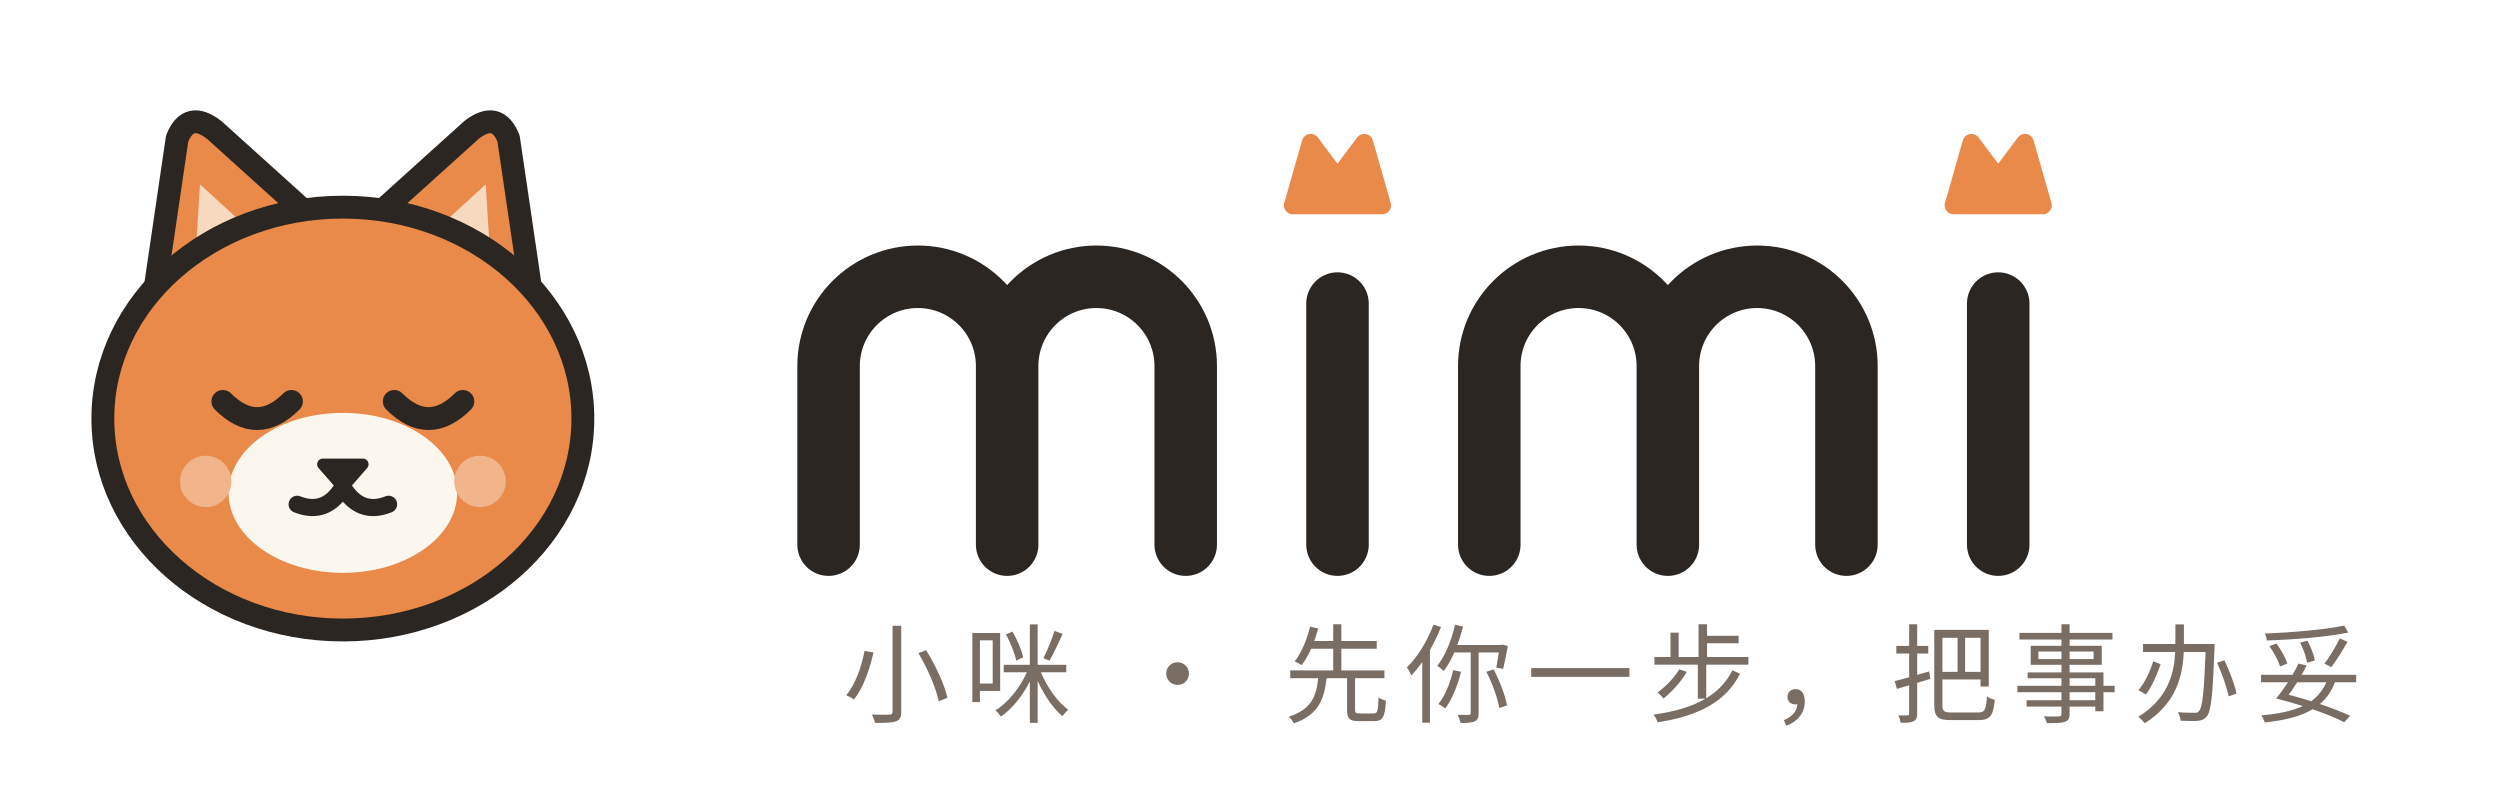
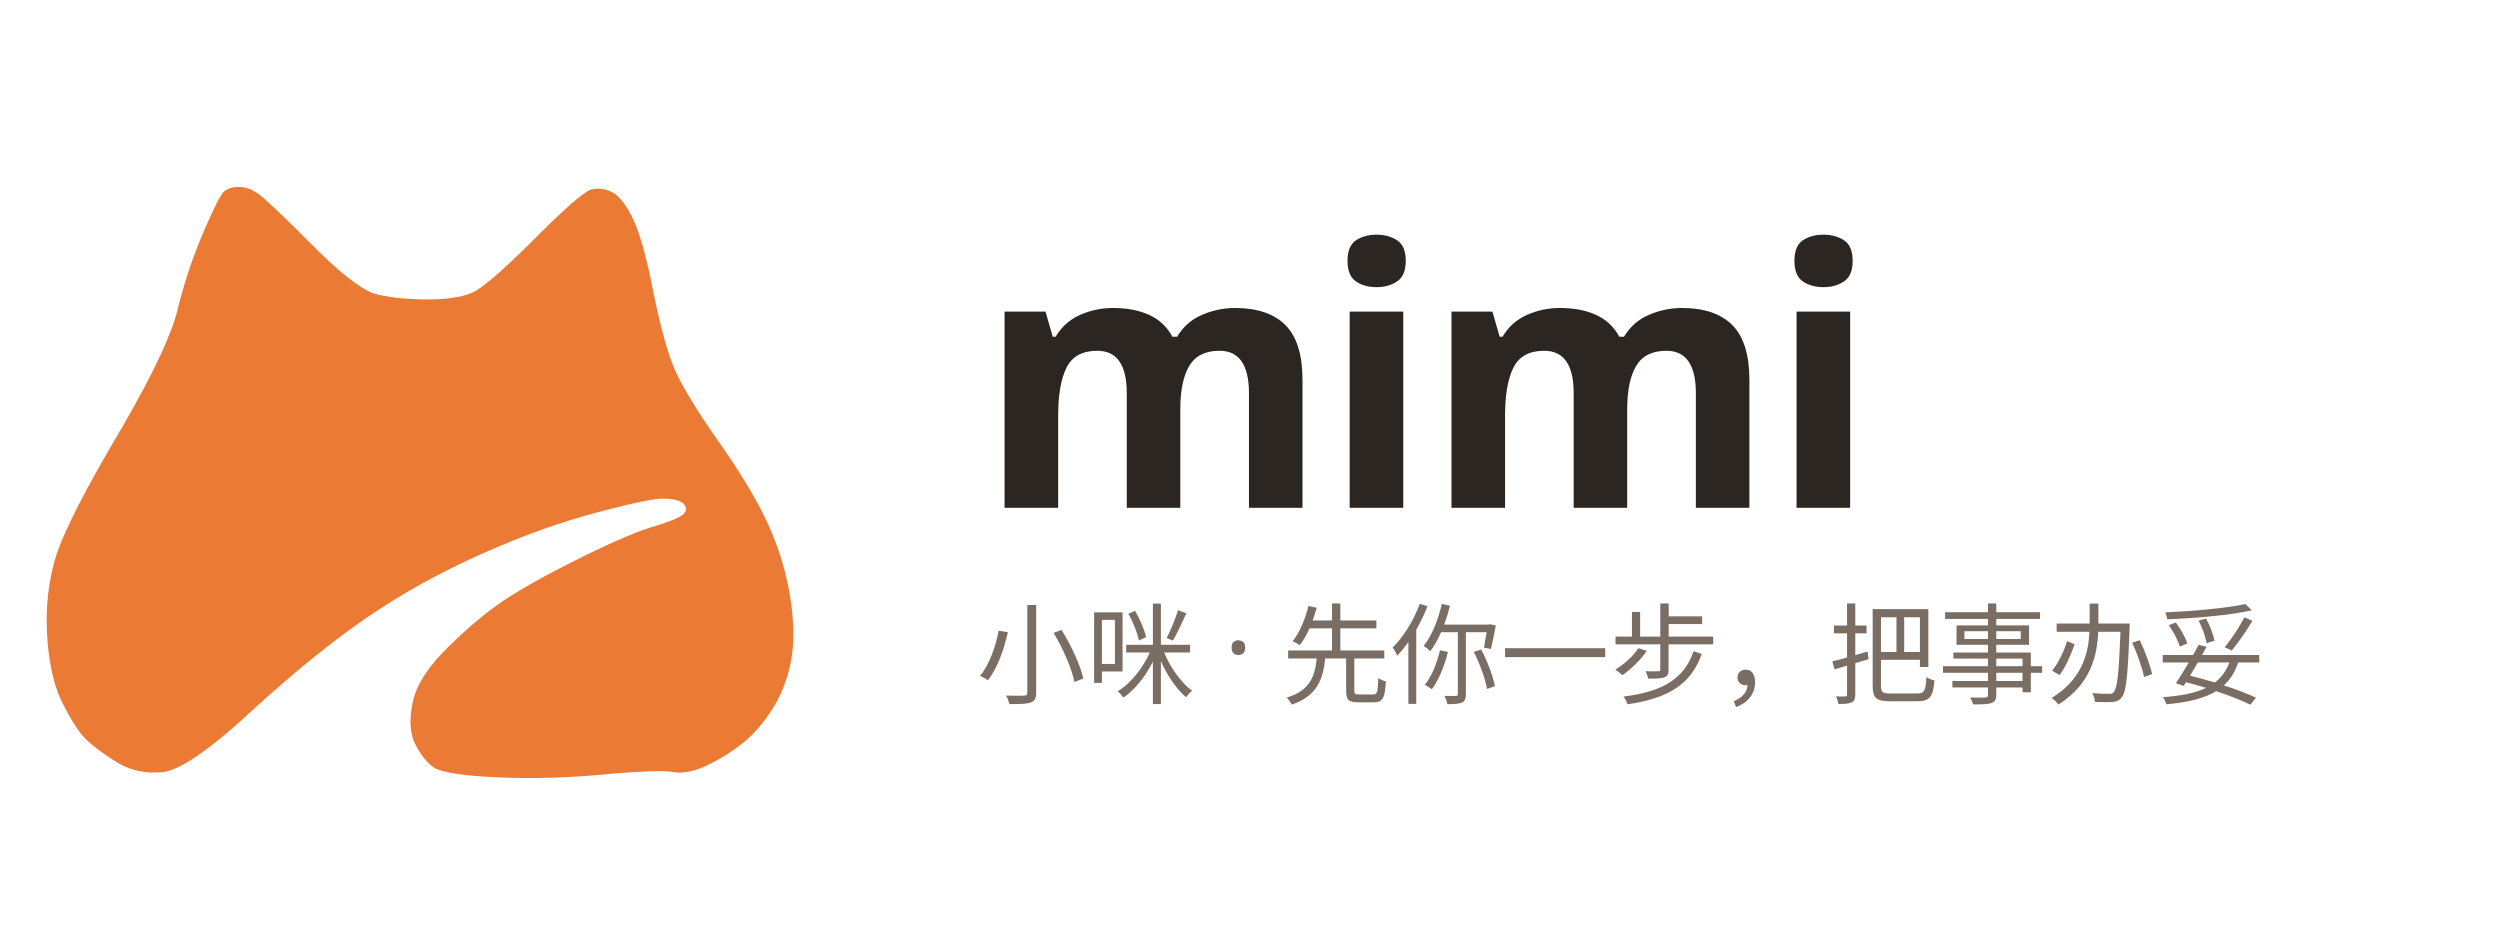
- <svg xmlns="http://www.w3.org/2000/svg" viewBox="0 0 700 220" role="img" aria-label="mimi 小咪">
-   <g transform="translate(0 10) scale(0.8)">
-     <path d="M52 104 L62 36 Q66 26 75 33 L116 70 Z" fill="#E9894A" stroke="#2B2622" stroke-width="8" stroke-linejoin="round" />
-     <path d="M188 104 L178 36 Q174 26 165 33 L124 70 Z" fill="#E9894A" stroke="#2B2622" stroke-width="8" stroke-linejoin="round" />
-     <path d="M70 52 L94 74 L68 84 Z" fill="#F6D9BF" />
-     <path d="M170 52 L146 74 L172 84 Z" fill="#F6D9BF" />
-     <ellipse cx="120" cy="134" rx="84" ry="74" fill="#E9894A" stroke="#2B2622" stroke-width="8" />
-     <ellipse cx="120" cy="160" rx="40" ry="28" fill="#FBF6EE" />
-     <path d="M78 128 Q90 140 102 128" fill="none" stroke="#2B2622" stroke-width="8" stroke-linecap="round" />
-     <path d="M138 128 Q150 140 162 128" fill="none" stroke="#2B2622" stroke-width="8" stroke-linecap="round" />
-     <path d="M113 150 h14 l-7 8 z" fill="#2B2622" stroke="#2B2622" stroke-width="4" stroke-linejoin="round" />
-     <path d="M120 158 q-6 10 -16 6 M120 158 q6 10 16 6" fill="none" stroke="#2B2622" stroke-width="6" stroke-linecap="round" />
-     <circle cx="72" cy="156" r="9" fill="#F2B48A" />
-     <circle cx="168" cy="156" r="9" fill="#F2B48A" />
+ <svg xmlns="http://www.w3.org/2000/svg" viewBox="0 0 640 240" role="img" aria-label="mimi lockup">
+   <g transform="translate(0 16) scale(0.42)">
+     <path fill="#EB7A35" fill-rule="evenodd" d="M 144.82 75.86 C 145.32 75.84 145.86 75.84 146.38 75.86 C 146.90 75.88 147.42 75.93 147.94 76.01 C 148.45 76.08 148.97 76.18 149.49 76.30 C 150.01 76.42 150.53 76.57 151.05 76.74 C 151.57 76.91 152.09 77.10 152.61 77.32 C 153.13 77.54 153.65 77.78 154.16 78.05 C 154.68 78.32 155.20 78.61 155.72 78.93 C 156.24 79.24 156.76 79.58 157.28 79.95 C 157.80 80.31 158.21 80.61 158.84 81.12 C 159.46 81.62 160.19 82.24 161.03 82.97 C 161.86 83.70 162.80 84.54 163.85 85.50 C 164.90 86.45 166.05 87.52 167.30 88.71 C 168.56 89.89 169.92 91.19 171.39 92.60 C 172.86 94.01 174.43 95.54 176.11 97.18 C 177.79 98.81 179.58 100.57 181.47 102.43 C 183.36 104.30 185.35 106.28 187.45 108.37 C 189.55 110.46 191.94 112.90 194.07 114.99 C 196.20 117.07 198.27 119.04 200.25 120.88 C 202.24 122.72 204.15 124.44 205.99 126.04 C 207.84 127.63 209.60 129.11 211.30 130.46 C 212.99 131.82 214.62 133.05 216.17 134.16 C 217.72 135.27 219.19 136.26 220.59 137.13 C 222.00 138.00 223.33 138.75 224.59 139.37 C 225.84 139.99 227.03 140.50 228.14 140.88 C 229.25 141.26 230.18 141.41 231.25 141.66 C 232.32 141.90 233.43 142.13 234.56 142.34 C 235.70 142.55 236.87 142.74 238.07 142.92 C 239.27 143.10 240.50 143.26 241.76 143.41 C 243.03 143.56 244.33 143.69 245.66 143.80 C 246.99 143.91 248.35 144.01 249.75 144.09 C 251.14 144.17 252.57 144.24 254.03 144.29 C 255.49 144.33 256.98 144.37 258.51 144.38 C 260.03 144.40 261.67 144.41 263.18 144.38 C 264.69 144.36 266.15 144.31 267.56 144.24 C 268.97 144.16 270.33 144.07 271.65 143.94 C 272.96 143.82 274.23 143.68 275.44 143.51 C 276.66 143.34 277.83 143.14 278.95 142.92 C 280.07 142.70 281.14 142.46 282.16 142.19 C 283.18 141.93 284.15 141.63 285.08 141.32 C 286.00 141.00 286.88 140.66 287.71 140.29 C 288.53 139.93 289.17 139.64 290.04 139.13 C 290.92 138.62 291.89 137.98 292.96 137.23 C 294.03 136.47 295.20 135.60 296.47 134.60 C 297.73 133.60 299.09 132.48 300.55 131.24 C 302.01 130.00 303.57 128.64 305.23 127.15 C 306.88 125.67 308.63 124.06 310.48 122.34 C 312.33 120.61 314.28 118.76 316.32 116.79 C 318.37 114.82 320.51 112.73 322.75 110.51 C 324.99 108.30 327.53 105.70 329.75 103.50 C 331.98 101.30 334.09 99.24 336.08 97.32 C 338.08 95.40 339.96 93.62 341.73 91.97 C 343.49 90.32 345.15 88.81 346.69 87.44 C 348.23 86.07 349.66 84.84 350.97 83.74 C 352.29 82.65 353.49 81.69 354.57 80.87 C 355.66 80.05 356.63 79.37 357.49 78.83 C 358.35 78.29 359.10 77.88 359.73 77.61 C 360.37 77.34 360.77 77.33 361.29 77.22 C 361.81 77.12 362.33 77.04 362.85 76.98 C 363.37 76.92 363.89 76.89 364.41 76.88 C 364.92 76.87 365.44 76.89 365.96 76.93 C 366.48 76.97 367.00 77.04 367.52 77.13 C 368.04 77.21 368.56 77.33 369.08 77.47 C 369.60 77.60 370.12 77.77 370.63 77.95 C 371.15 78.14 371.67 78.35 372.19 78.59 C 372.71 78.82 373.23 79.06 373.75 79.36 C 374.27 79.67 374.79 80.03 375.31 80.43 C 375.83 80.84 376.34 81.29 376.86 81.80 C 377.38 82.30 377.90 82.85 378.42 83.45 C 378.94 84.05 379.46 84.70 379.98 85.40 C 380.50 86.10 381.02 86.84 381.54 87.64 C 382.05 88.43 382.57 89.28 383.09 90.17 C 383.61 91.06 384.13 92.00 384.65 92.99 C 385.17 93.98 385.69 94.97 386.21 96.11 C 386.73 97.24 387.25 98.47 387.77 99.80 C 388.28 101.13 388.80 102.56 389.32 104.09 C 389.84 105.61 390.36 107.23 390.88 108.95 C 391.40 110.67 391.92 112.49 392.44 114.40 C 392.96 116.32 393.48 118.33 393.99 120.44 C 394.51 122.55 395.03 124.75 395.55 127.06 C 396.07 129.36 396.59 131.76 397.11 134.26 C 397.63 136.76 398.15 139.53 398.67 142.05 C 399.19 144.56 399.70 146.99 400.22 149.35 C 400.74 151.70 401.26 153.97 401.78 156.16 C 402.30 158.35 402.82 160.46 403.34 162.49 C 403.86 164.51 404.38 166.46 404.90 168.33 C 405.41 170.19 405.93 171.98 406.45 173.68 C 406.97 175.38 407.49 177.01 408.01 178.55 C 408.53 180.09 409.05 181.55 409.57 182.93 C 410.09 184.31 410.52 185.44 411.13 186.82 C 411.73 188.20 412.41 189.66 413.17 191.20 C 413.93 192.74 414.78 194.36 415.70 196.07 C 416.62 197.77 417.63 199.55 418.72 201.42 C 419.80 203.29 420.97 205.23 422.22 207.26 C 423.47 209.29 424.80 211.40 426.21 213.59 C 427.62 215.78 429.12 218.05 430.69 220.40 C 432.26 222.75 433.92 225.19 435.65 227.70 C 437.39 230.21 439.35 232.94 441.10 235.49 C 442.86 238.03 444.54 240.53 446.17 242.98 C 447.79 245.43 449.34 247.83 450.84 250.18 C 452.33 252.54 453.76 254.84 455.12 257.10 C 456.48 259.35 457.78 261.56 459.01 263.71 C 460.25 265.87 461.41 267.98 462.52 270.04 C 463.62 272.10 464.66 274.11 465.63 276.08 C 466.61 278.04 467.51 279.95 468.36 281.82 C 469.20 283.68 469.95 285.45 470.69 287.27 C 471.44 289.09 472.15 290.90 472.83 292.72 C 473.52 294.54 474.16 296.35 474.78 298.17 C 475.40 299.99 475.98 301.80 476.53 303.62 C 477.08 305.44 477.60 307.25 478.09 309.07 C 478.58 310.89 479.03 312.70 479.45 314.52 C 479.88 316.34 480.26 318.16 480.62 319.97 C 480.98 321.79 481.30 323.61 481.59 325.42 C 481.89 327.24 482.15 329.09 482.37 330.87 C 482.60 332.66 482.80 334.41 482.96 336.13 C 483.12 337.85 483.25 339.54 483.35 341.19 C 483.44 342.85 483.51 344.47 483.54 346.06 C 483.57 347.65 483.57 349.20 483.54 350.73 C 483.51 352.25 483.44 353.75 483.35 355.21 C 483.25 356.67 483.12 358.09 482.96 359.49 C 482.80 360.88 482.60 362.25 482.37 363.58 C 482.15 364.91 481.88 366.19 481.59 367.47 C 481.31 368.75 481.00 370.02 480.67 371.27 C 480.34 372.52 479.98 373.75 479.60 374.97 C 479.22 376.18 478.81 377.38 478.38 378.57 C 477.95 379.75 477.50 380.92 477.02 382.07 C 476.54 383.22 476.04 384.36 475.51 385.48 C 474.98 386.60 474.43 387.70 473.86 388.79 C 473.28 389.87 472.68 390.94 472.06 392.00 C 471.43 393.05 470.77 394.10 470.11 395.11 C 469.45 396.13 468.79 397.12 468.11 398.08 C 467.44 399.05 466.76 399.99 466.07 400.91 C 465.38 401.82 464.68 402.71 463.98 403.58 C 463.27 404.45 462.56 405.29 461.84 406.11 C 461.11 406.93 460.38 407.73 459.65 408.50 C 458.91 409.27 458.16 410.01 457.41 410.74 C 456.65 411.46 455.89 412.16 455.12 412.83 C 454.35 413.50 453.58 414.13 452.78 414.78 C 451.99 415.42 451.18 416.05 450.35 416.67 C 449.52 417.30 448.68 417.91 447.82 418.52 C 446.96 419.13 446.08 419.73 445.19 420.32 C 444.30 420.92 443.39 421.50 442.47 422.08 C 441.54 422.65 440.60 423.22 439.64 423.78 C 438.69 424.34 437.71 424.89 436.72 425.43 C 435.73 425.98 434.73 426.51 433.71 427.04 C 432.68 427.57 431.61 428.12 430.59 428.60 C 429.57 429.08 428.56 429.51 427.57 429.91 C 426.59 430.31 425.61 430.66 424.65 430.98 C 423.70 431.30 422.76 431.57 421.83 431.81 C 420.91 432.04 420.00 432.24 419.11 432.39 C 418.21 432.55 417.34 432.66 416.48 432.73 C 415.62 432.81 414.78 432.84 413.95 432.83 C 413.12 432.82 412.31 432.77 411.51 432.68 C 410.72 432.60 410.09 432.40 409.18 432.30 C 408.27 432.19 407.23 432.11 406.06 432.05 C 404.90 432.00 403.60 431.96 402.17 431.95 C 400.74 431.95 399.19 431.96 397.50 432.00 C 395.81 432.04 393.99 432.11 392.05 432.20 C 390.10 432.29 388.02 432.40 385.82 432.54 C 383.61 432.68 381.28 432.84 378.81 433.03 C 376.34 433.21 373.75 433.42 371.02 433.66 C 368.30 433.89 365.30 434.20 362.46 434.44 C 359.62 434.67 356.80 434.88 353.99 435.07 C 351.18 435.26 348.39 435.42 345.62 435.56 C 342.85 435.69 340.09 435.81 337.35 435.90 C 334.60 435.99 331.88 436.05 329.17 436.09 C 326.46 436.13 323.77 436.15 321.09 436.14 C 318.42 436.13 315.75 436.10 313.11 436.04 C 310.47 435.99 307.84 435.90 305.23 435.80 C 302.61 435.69 299.91 435.56 297.44 435.41 C 294.97 435.26 292.64 435.10 290.43 434.92 C 288.23 434.74 286.15 434.55 284.20 434.34 C 282.26 434.13 280.44 433.90 278.75 433.66 C 277.06 433.41 275.51 433.16 274.08 432.88 C 272.65 432.60 271.35 432.31 270.19 432.00 C 269.02 431.70 267.98 431.37 267.07 431.03 C 266.16 430.69 265.38 430.33 264.74 429.96 C 264.09 429.59 263.69 429.20 263.18 428.79 C 262.67 428.38 262.16 427.94 261.67 427.48 C 261.17 427.01 260.69 426.53 260.21 426.02 C 259.73 425.51 259.26 424.97 258.80 424.41 C 258.34 423.85 257.88 423.27 257.44 422.66 C 256.99 422.05 256.55 421.42 256.12 420.76 C 255.69 420.10 255.27 419.42 254.86 418.72 C 254.44 418.01 254.04 417.28 253.64 416.53 C 253.24 415.77 252.82 415.00 252.47 414.19 C 252.12 413.38 251.81 412.54 251.55 411.66 C 251.28 410.78 251.05 409.88 250.87 408.94 C 250.68 407.99 250.53 407.02 250.43 406.02 C 250.32 405.01 250.26 403.97 250.23 402.90 C 250.21 401.83 250.22 400.73 250.28 399.59 C 250.34 398.46 250.44 397.29 250.57 396.09 C 250.71 394.89 250.89 393.65 251.11 392.39 C 251.33 391.12 251.56 389.80 251.89 388.50 C 252.22 387.19 252.63 385.88 253.10 384.55 C 253.58 383.23 254.13 381.90 254.76 380.56 C 255.38 379.22 256.08 377.88 256.85 376.52 C 257.62 375.17 258.47 373.81 259.38 372.44 C 260.30 371.06 261.29 369.69 262.35 368.30 C 263.41 366.91 264.55 365.52 265.76 364.11 C 266.97 362.71 268.25 361.30 269.60 359.88 C 270.96 358.46 272.47 356.99 273.89 355.60 C 275.30 354.20 276.72 352.84 278.12 351.51 C 279.52 350.18 280.92 348.88 282.30 347.62 C 283.69 346.35 285.07 345.12 286.44 343.92 C 287.81 342.72 289.17 341.55 290.53 340.41 C 291.88 339.28 293.23 338.17 294.57 337.10 C 295.91 336.03 297.24 334.99 298.56 333.99 C 299.88 332.98 301.20 332.01 302.50 331.07 C 303.81 330.13 305.02 329.28 306.39 328.34 C 307.77 327.41 309.23 326.45 310.77 325.47 C 312.32 324.49 313.94 323.48 315.64 322.45 C 317.34 321.42 319.13 320.37 320.99 319.29 C 322.86 318.21 324.81 317.11 326.83 315.98 C 328.86 314.85 330.97 313.70 333.16 312.53 C 335.35 311.35 337.62 310.15 339.97 308.93 C 342.33 307.70 344.76 306.45 347.27 305.18 C 349.79 303.90 352.55 302.53 355.06 301.28 C 357.58 300.04 360.01 298.86 362.36 297.73 C 364.71 296.60 366.98 295.53 369.17 294.52 C 371.36 293.51 373.47 292.55 375.50 291.65 C 377.53 290.75 379.48 289.90 381.34 289.12 C 383.21 288.33 384.99 287.60 386.69 286.93 C 388.40 286.25 390.02 285.64 391.56 285.08 C 393.10 284.52 394.56 284.02 395.94 283.57 C 397.32 283.12 398.60 282.78 399.83 282.40 C 401.07 282.02 402.24 281.65 403.34 281.28 C 404.44 280.92 405.48 280.56 406.45 280.21 C 407.43 279.86 408.33 279.52 409.18 279.19 C 410.02 278.86 410.80 278.53 411.51 278.22 C 412.23 277.90 412.88 277.59 413.46 277.29 C 414.05 276.99 414.56 276.70 415.02 276.42 C 415.47 276.13 415.86 275.86 416.19 275.59 C 416.51 275.32 416.74 275.07 416.97 274.81 C 417.19 274.55 417.39 274.29 417.55 274.03 C 417.71 273.77 417.84 273.51 417.94 273.25 C 418.04 272.99 418.10 272.73 418.13 272.47 C 418.17 272.21 418.17 271.95 418.13 271.70 C 418.10 271.44 418.04 271.18 417.94 270.92 C 417.84 270.66 417.71 270.40 417.55 270.14 C 417.39 269.88 417.19 269.62 416.97 269.36 C 416.74 269.10 416.48 268.82 416.19 268.58 C 415.89 268.34 415.57 268.11 415.21 267.90 C 414.86 267.69 414.47 267.49 414.05 267.32 C 413.62 267.14 413.17 266.97 412.68 266.83 C 412.20 266.68 411.68 266.55 411.13 266.44 C 410.57 266.33 409.99 266.23 409.37 266.15 C 408.76 266.07 408.11 266.00 407.43 265.95 C 406.75 265.90 406.03 265.87 405.29 265.86 C 404.54 265.84 403.86 265.81 402.95 265.86 C 402.04 265.90 401.00 266.00 399.83 266.15 C 398.67 266.29 397.37 266.49 395.94 266.73 C 394.51 266.97 392.96 267.27 391.27 267.61 C 389.58 267.95 387.77 268.34 385.82 268.78 C 383.87 269.21 381.80 269.70 379.59 270.24 C 377.38 270.77 375.05 271.35 372.58 271.99 C 370.12 272.62 367.52 273.30 364.79 274.03 C 362.07 274.76 359.10 275.55 356.23 276.37 C 353.36 277.19 350.47 278.05 347.57 278.95 C 344.66 279.85 341.74 280.79 338.81 281.77 C 335.87 282.75 332.92 283.77 329.95 284.84 C 326.98 285.90 324.00 287.00 320.99 288.14 C 317.99 289.29 314.98 290.47 311.94 291.70 C 308.91 292.92 305.86 294.19 302.79 295.49 C 299.73 296.80 296.64 298.15 293.55 299.53 C 290.45 300.92 287.28 302.36 284.20 303.82 C 281.12 305.27 278.07 306.74 275.05 308.24 C 272.04 309.74 269.05 311.27 266.10 312.82 C 263.15 314.37 260.23 315.94 257.34 317.54 C 254.45 319.14 251.60 320.76 248.77 322.41 C 245.95 324.05 243.16 325.72 240.40 327.42 C 237.64 329.11 234.92 330.83 232.23 332.58 C 229.53 334.32 226.87 336.09 224.24 337.88 C 221.62 339.67 219.09 341.45 216.46 343.33 C 213.83 345.21 211.17 347.16 208.48 349.17 C 205.78 351.18 203.06 353.26 200.30 355.40 C 197.54 357.54 194.75 359.75 191.93 362.02 C 189.11 364.29 186.25 366.63 183.36 369.03 C 180.48 371.43 177.56 373.90 174.60 376.43 C 171.65 378.96 168.67 381.55 165.65 384.21 C 162.63 386.87 159.58 389.60 156.50 392.39 C 153.42 395.18 150.16 398.27 147.16 400.95 C 144.16 403.64 141.27 406.15 138.49 408.50 C 135.72 410.84 133.06 413.02 130.51 415.02 C 127.97 417.02 125.53 418.86 123.21 420.52 C 120.89 422.18 118.69 423.67 116.59 425.00 C 114.50 426.32 112.52 427.47 110.66 428.45 C 108.79 429.43 107.04 430.24 105.40 430.88 C 103.76 431.52 102.24 432.00 100.83 432.30 C 99.41 432.60 98.21 432.60 96.93 432.68 C 95.65 432.77 94.39 432.80 93.14 432.78 C 91.89 432.77 90.65 432.70 89.44 432.59 C 88.22 432.47 87.02 432.31 85.84 432.10 C 84.65 431.89 83.48 431.63 82.33 431.32 C 81.18 431.01 80.05 430.66 78.93 430.25 C 77.81 429.85 76.70 429.39 75.62 428.89 C 74.53 428.39 73.46 427.83 72.40 427.23 C 71.35 426.63 70.30 425.93 69.29 425.29 C 68.28 424.65 67.31 424.01 66.37 423.39 C 65.43 422.76 64.52 422.15 63.64 421.54 C 62.77 420.93 61.93 420.33 61.11 419.74 C 60.30 419.15 59.52 418.56 58.78 417.99 C 58.03 417.41 57.32 416.84 56.64 416.28 C 55.96 415.72 55.31 415.17 54.69 414.63 C 54.07 414.09 53.49 413.55 52.94 413.02 C 52.39 412.50 51.91 412.03 51.38 411.47 C 50.85 410.90 50.32 410.28 49.77 409.62 C 49.23 408.95 48.68 408.24 48.12 407.48 C 47.56 406.71 46.99 405.90 46.42 405.04 C 45.84 404.18 45.26 403.27 44.66 402.32 C 44.07 401.36 43.47 400.35 42.86 399.30 C 42.26 398.24 41.64 397.14 41.01 395.99 C 40.39 394.84 39.76 393.64 39.12 392.39 C 38.48 391.14 37.79 389.84 37.17 388.50 C 36.55 387.15 35.97 385.75 35.42 384.31 C 34.87 382.87 34.35 381.37 33.86 379.83 C 33.37 378.29 32.92 376.70 32.50 375.06 C 32.08 373.42 31.69 371.74 31.33 370.00 C 30.97 368.27 30.65 366.48 30.36 364.65 C 30.06 362.82 29.81 360.93 29.58 359.00 C 29.35 357.07 29.16 355.09 28.99 353.07 C 28.83 351.04 28.69 348.90 28.60 346.84 C 28.52 344.78 28.47 342.73 28.46 340.70 C 28.45 338.68 28.48 336.67 28.56 334.67 C 28.63 332.67 28.74 330.70 28.90 328.73 C 29.05 326.77 29.25 324.82 29.48 322.89 C 29.72 320.96 29.99 319.05 30.31 317.15 C 30.62 315.25 30.98 313.37 31.38 311.50 C 31.78 309.64 32.21 307.79 32.69 305.96 C 33.17 304.12 33.60 302.48 34.25 300.51 C 34.90 298.53 35.68 296.39 36.59 294.08 C 37.49 291.78 38.53 289.31 39.70 286.68 C 40.87 284.06 42.17 281.27 43.59 278.31 C 45.02 275.36 46.58 272.25 48.27 268.97 C 49.95 265.69 51.77 262.25 53.72 258.65 C 55.66 255.05 57.74 251.29 59.95 247.36 C 62.15 243.44 64.49 239.35 66.95 235.10 C 69.42 230.85 72.27 226.13 74.74 221.86 C 77.21 217.59 79.54 213.47 81.75 209.50 C 83.95 205.52 86.03 201.70 87.98 198.01 C 89.92 194.33 91.74 190.79 93.43 187.40 C 95.12 184.01 96.67 180.77 98.10 177.67 C 99.53 174.57 100.83 171.62 101.99 168.81 C 103.16 166.01 104.20 163.35 105.11 160.83 C 106.02 158.32 106.80 155.95 107.44 153.73 C 108.09 151.50 108.47 149.56 109.00 147.50 C 109.54 145.44 110.09 143.39 110.66 141.37 C 111.22 139.34 111.81 137.33 112.41 135.33 C 113.01 133.34 113.63 131.36 114.26 129.39 C 114.89 127.43 115.54 125.48 116.20 123.55 C 116.87 121.62 117.55 119.71 118.25 117.81 C 118.95 115.91 119.66 114.03 120.39 112.17 C 121.12 110.30 121.87 108.45 122.63 106.62 C 123.39 104.78 124.22 102.89 124.96 101.17 C 125.71 99.45 126.42 97.83 127.11 96.30 C 127.79 94.78 128.44 93.35 129.05 92.02 C 129.67 90.69 130.25 89.45 130.80 88.32 C 131.36 87.18 131.88 86.14 132.36 85.20 C 132.85 84.26 133.30 83.42 133.72 82.67 C 134.15 81.93 134.54 81.28 134.89 80.73 C 135.25 80.18 135.57 79.72 135.87 79.36 C 136.16 79.01 136.37 78.83 136.64 78.59 C 136.92 78.34 137.21 78.11 137.52 77.90 C 137.83 77.69 138.15 77.50 138.49 77.32 C 138.83 77.14 139.19 76.98 139.56 76.83 C 139.94 76.69 140.33 76.56 140.73 76.44 C 141.14 76.33 141.56 76.23 142.00 76.15 C 142.44 76.07 142.89 76.01 143.36 75.96 C 143.83 75.91 144.32 75.88 144.82 75.86 Z" />
  </g>
-   <g transform="translate(232 40) scale(1.25)">
-     <g fill="none" stroke="#2B2622" stroke-width="14" stroke-linecap="round" stroke-linejoin="round">
-       <path d="M0 90 V50 A20 20 0 0 1 40 50 V90 M40 50 A20 20 0 0 1 80 50 V90" />
-       <path d="M114 36 V90" />
-       <path d="M148 90 V50 A20 20 0 0 1 188 50 V90 M188 50 A20 20 0 0 1 228 50 V90" />
-       <path d="M262 36 V90" />
-     </g>
-     <path d="M104 14 L108 0 L114 8 L120 0 L124 14 Z" fill="#E9894A" stroke="#E9894A" stroke-width="4" stroke-linejoin="round" />
-     <path d="M252 14 L256 0 L262 8 L268 0 L272 14 Z" fill="#E9894A" stroke="#E9894A" stroke-width="4" stroke-linejoin="round" />
-   </g>
-   <text x="236" y="200" font-family="PingFang SC, Noto Sans CJK SC, sans-serif" font-size="30" fill="#7A6E64" letter-spacing="4">小咪 · 先你一步，把事办妥</text>
+   <text x="250" y="130" font-family="ui-rounded, 'SF Pro Rounded', 'Nunito', 'Avenir Next Rounded', sans-serif" font-size="92" font-weight="700" letter-spacing="-2" fill="#2B2622">mimi</text>
+   <text x="250" y="178" font-family="'PingFang SC', 'Noto Sans SC', 'Hiragino Sans GB', sans-serif" font-size="28" font-weight="500" fill="#7A6E64">小咪 · 先你一步，把事办妥</text>
</svg>
